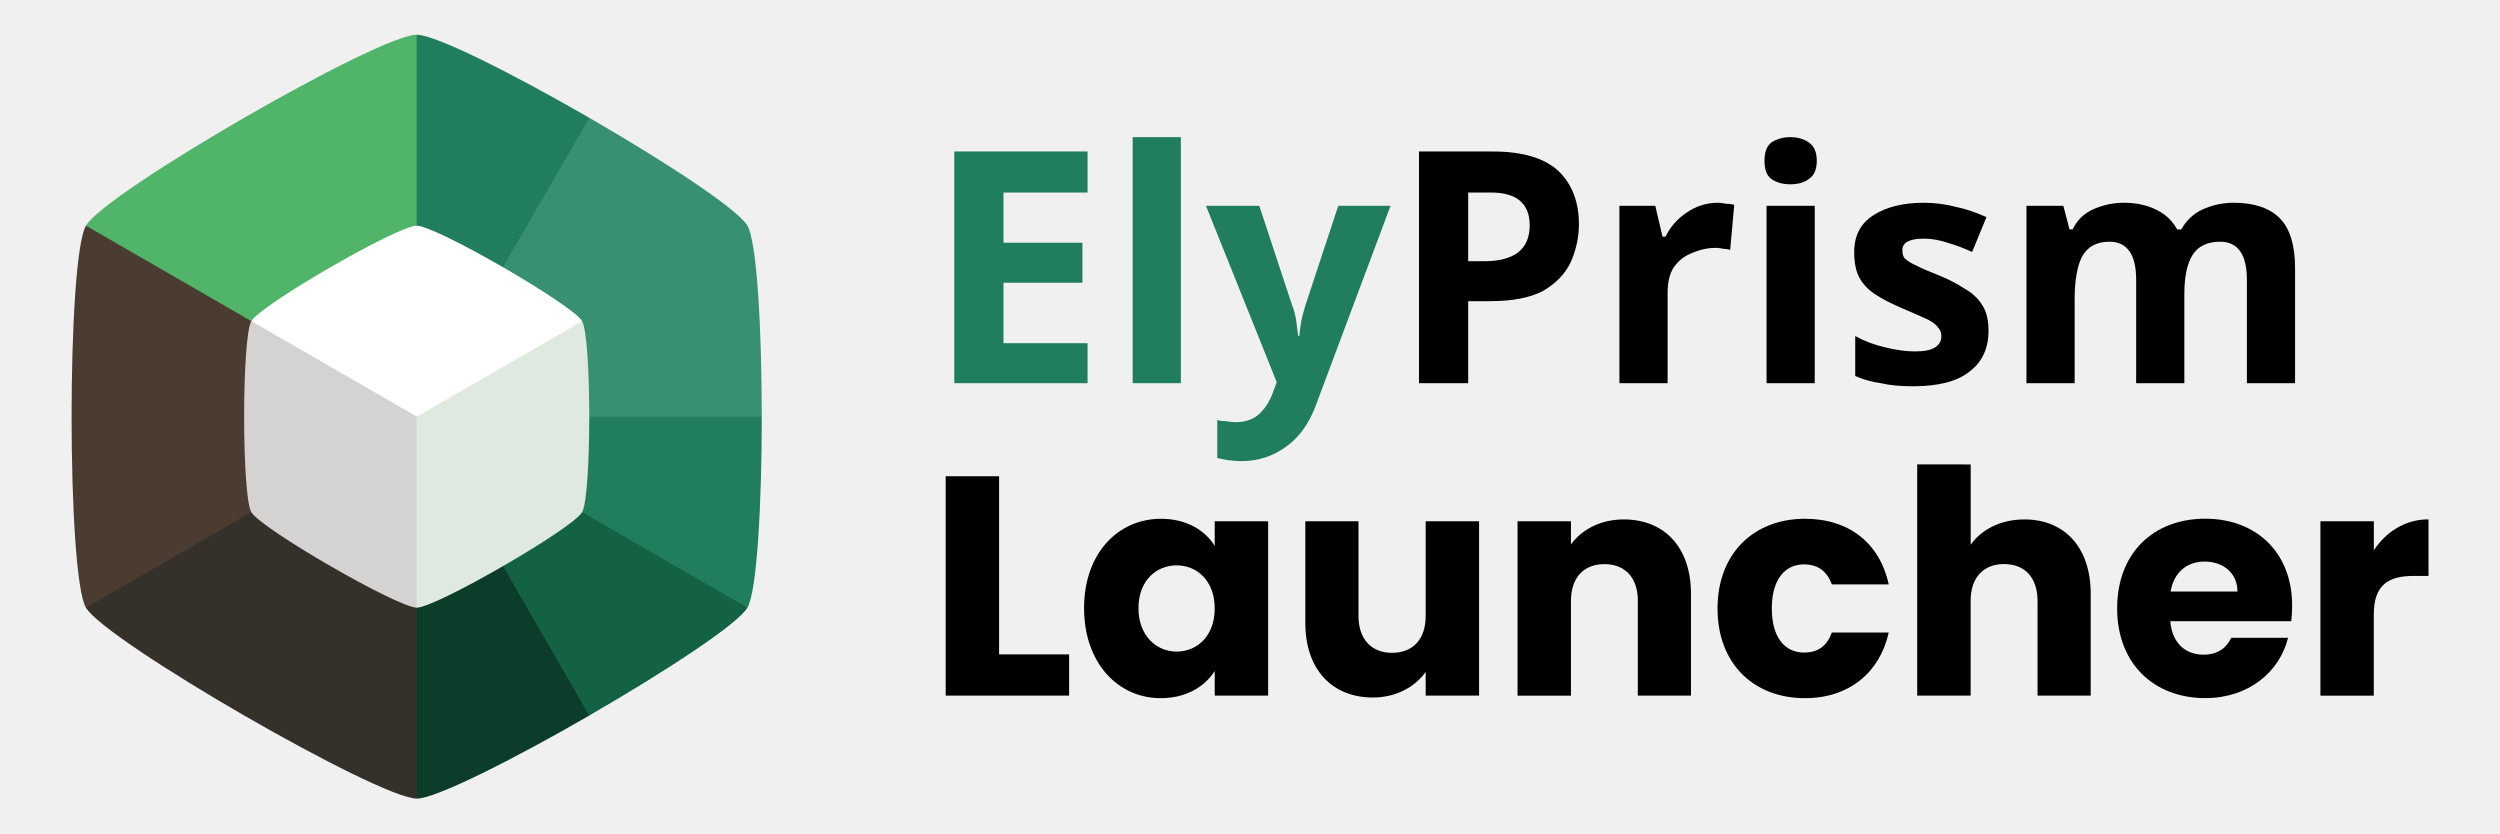
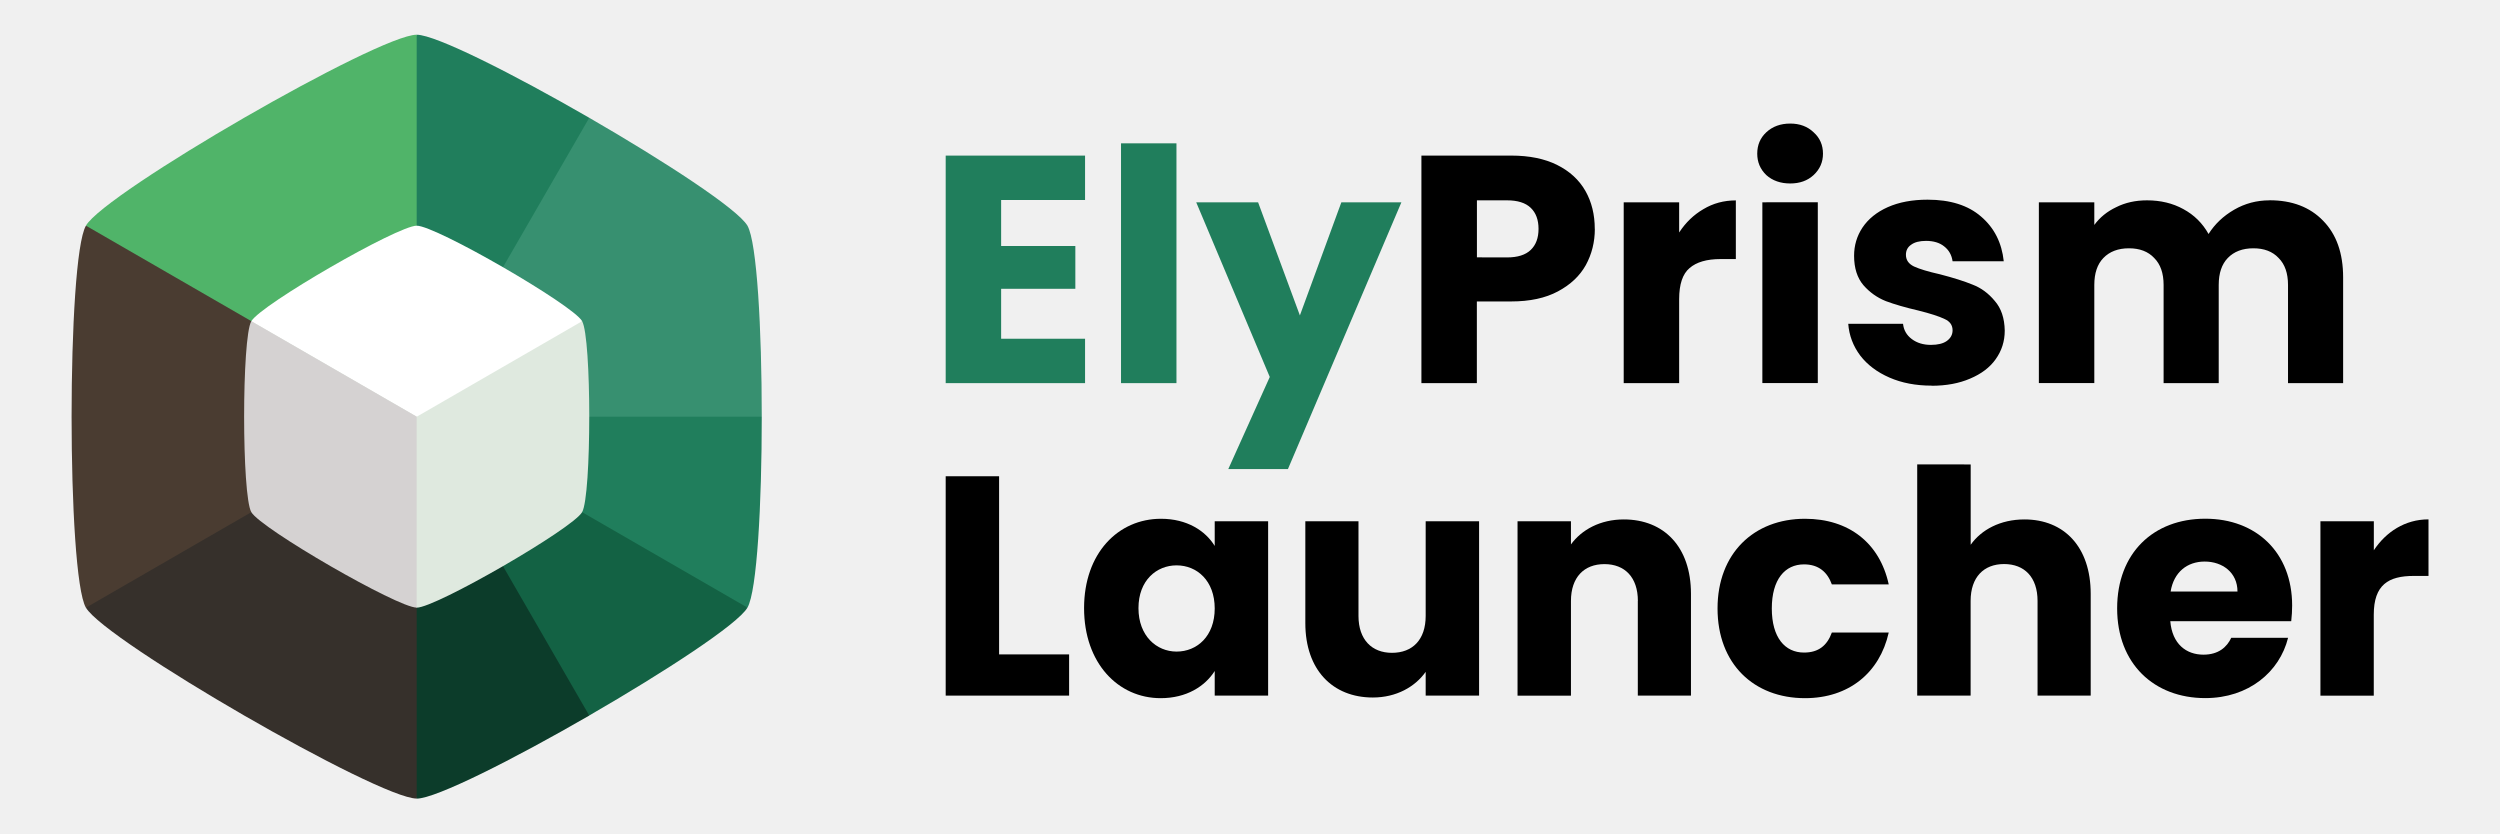
<svg xmlns="http://www.w3.org/2000/svg" width="144" height="48" version="1.1" viewBox="0 0 38.1 12.7" id="svg26">
  <defs id="defs26" />
  <g stroke-width="0.265" id="g24" transform="matrix(1.000001,0,0,1,2.5207819e-4,9.6656667e-5)">
    <path d="M 6.35,6.35" fill="#99cd61" id="path4-0" />
    <path d="M 6.35,0.529 3.829,4.895 6.35,6.35 8.87,4.895 8.98,1.795 C 7.829,1.131 6.641,0.529 6.35,0.529 Z" fill="#df6277" id="path6-2" style="fill:#207e5c;fill-opacity:1" />
    <path d="M 8.98,1.795 6.35,6.35 8.87,7.805 11.391,3.44 C 11.246,3.188 10.131,2.46 8.98,1.795 Z" fill="#fb9168" id="path8-9" style="fill:#379070;fill-opacity:1" />
    <path d="M 11.391,3.44 6.35,6.35 8.87,7.805 11.609,6.35 c 0,-1.329 -0.073,-2.658 -0.218,-2.91 z" fill="#f3db6c" id="path10-0" style="fill:#379070;fill-opacity:1" />
    <path d="m 6.35,6.35 v 2.91 h 5.041 C 11.537,9.008 11.609,7.679 11.609,6.35 Z" fill="#7ab392" id="path12-4" style="fill:#207e5c;fill-opacity:1" />
    <path d="m 6.35,6.35 v 2.91 l 2.63,1.644 c 1.151,-0.665 2.266,-1.392 2.411,-1.644 z" fill="#4b7cbc" id="path14-8" style="fill:#136244;fill-opacity:1" />
    <path d="M 6.35,6.35 3.829,7.805 6.35,12.171 c 0.291,0 1.479,-0.601 2.63,-1.266 z" fill="#6f488c" id="path16-2" style="fill:#0c3c2a;fill-opacity:1" />
    <path d="M 3.829,4.895 1.309,9.26 c 0.291,0.504 4.459,2.91 5.041,2.91 V 6.35 Z" fill="#4d3f33" id="path18-4" style="fill:#36302b;fill-opacity:1" />
    <path d="m 1.309,3.44 c -0.291,0.504 -0.291,5.317 0,5.821 L 6.35,6.35 V 3.44 Z" fill="#7a573b" id="path20-0" style="fill:#4a3c31;fill-opacity:1" />
    <path d="m 6.35,0.529 c -0.582,-2e-8 -4.75,2.406 -5.041,2.91 l 5.041,2.91 z" fill="#99cd61" id="path22-8" style="fill:#50b469;fill-opacity:1" />
  </g>
  <g transform="matrix(0.8800014,0,0,0.88,-10.90577,-1.242003)" id="g32">
    <g transform="translate(13.26,2.2776)" id="g28">
      <path transform="matrix(0.96975,0,0,0.96975,0.1921,0.1921)" d="m 6.35,2.939 c -0.341,0 -2.783,1.41 -2.953,1.705 L 6.35,9.76 9.304,4.644 C 9.133,4.349 6.691,2.939 6.35,2.939 Z" fill="#ffffff" stroke-width="0.265" id="path26-0" />
    </g>
    <path d="m 16.746,6.974 2.864,4.961 c 0.331,0 2.699,-1.367 2.864,-1.654 0.165,-0.286 0.165,-3.021 0,-3.307 l -2.864,1.654 z" fill="#dfdfdf" stroke-width="0.265" id="path30" style="fill:#dfe9df;fill-opacity:1" />
  </g>
  <path d="m 3.83,4.895 c -0.146,0.252 -0.146,2.658 0,2.91 0.146,0.252 2.229,1.455 2.52,1.455 v -2.91 z" fill="#d6d2d2" stroke-width="0.265" id="path34" style="fill:#d5d2d2;fill-opacity:1" />
  <g fill="#14191e" stroke-width="0.265" aria-label="Prism Launcher" id="g62" style="fill:#ffffff;fill-opacity:1" transform="matrix(1.000001,0,0,1,2.5207819e-4,9.6656667e-5)">
    <path d="m 15.226,7.258 h -0.814 v 3.343 h 1.881 V 9.973 h -1.067 z" id="path46" style="fill:#000000;fill-opacity:1" />
    <path d="m 16.521,9.268 c 0,0.838 0.519,1.372 1.167,1.372 0.395,0 0.676,-0.181 0.824,-0.414 V 10.601 H 19.326 V 7.944 H 18.512 V 8.32 C 18.369,8.087 18.088,7.906 17.693,7.906 c -0.652,0 -1.172,0.524 -1.172,1.362 z m 1.991,0.005 c 0,0.424 -0.271,0.657 -0.581,0.657 -0.305,0 -0.581,-0.238 -0.581,-0.662 0,-0.424 0.276,-0.652 0.581,-0.652 0.31,0 0.581,0.233 0.581,0.657 z" id="path48" style="fill:#000000;fill-opacity:1" />
    <path d="M 22.541,10.601 V 7.944 h -0.814 v 1.443 c 0,0.362 -0.2,0.562 -0.514,0.562 -0.305,0 -0.51,-0.2 -0.51,-0.562 v -1.443 h -0.81 v 1.553 c 0,0.71 0.414,1.133 1.029,1.133 0.357,0 0.643,-0.162 0.805,-0.391 v 0.362 z" id="path50" style="fill:#000000;fill-opacity:1" />
    <path d="m 24.96,9.158 v 1.443 h 0.81 V 9.049 c 0,-0.714 -0.41,-1.133 -1.024,-1.133 -0.357,0 -0.643,0.157 -0.805,0.381 V 7.944 h -0.814 v 2.658 h 0.814 v -1.443 c 0,-0.362 0.2,-0.562 0.51,-0.562 0.31,0 0.51,0.2 0.51,0.562 z" id="path52" style="fill:#000000;fill-opacity:1" />
    <path d="m 26.175,9.273 c 0,0.843 0.552,1.367 1.333,1.367 0.667,0 1.138,-0.386 1.276,-1 h -0.867 c -0.071,0.195 -0.2,0.305 -0.424,0.305 -0.291,0 -0.491,-0.229 -0.491,-0.672 0,-0.443 0.2,-0.672 0.491,-0.672 0.224,0 0.357,0.119 0.424,0.305 h 0.867 c -0.138,-0.633 -0.61,-1 -1.276,-1 -0.781,0 -1.333,0.529 -1.333,1.367 z" id="path54" style="fill:#000000;fill-opacity:1" />
    <path d="m 29.218,7.077 v 3.524 h 0.814 v -1.443 c 0,-0.362 0.2,-0.562 0.51,-0.562 0.31,0 0.51,0.2 0.51,0.562 v 1.443 h 0.81 V 9.049 c 0,-0.714 -0.405,-1.133 -1.01,-1.133 -0.367,0 -0.657,0.157 -0.819,0.386 v -1.224 z" id="path56" style="fill:#000000;fill-opacity:1" />
    <path d="m 33.599,8.558 c 0.271,0 0.5,0.167 0.5,0.457 h -1.019 c 0.048,-0.295 0.252,-0.457 0.519,-0.457 z m 1.272,1.162 h -0.867 c -0.067,0.143 -0.195,0.257 -0.424,0.257 -0.262,0 -0.476,-0.162 -0.505,-0.51 h 1.843 c 0.009,-0.081 0.014,-0.162 0.014,-0.238 0,-0.81 -0.548,-1.324 -1.324,-1.324 -0.791,0 -1.343,0.524 -1.343,1.367 0,0.843 0.562,1.367 1.343,1.367 0.662,0 1.133,-0.4 1.262,-0.919 z" id="path58" style="fill:#000000;fill-opacity:1" />
    <path d="m 36.176,9.368 c 0,-0.457 0.224,-0.591 0.61,-0.591 h 0.224 V 7.915 c -0.357,0 -0.648,0.191 -0.833,0.471 V 7.944 h -0.814 v 2.658 H 36.176 Z" id="path60" style="fill:#000000;fill-opacity:1" />
-     <text xml:space="preserve" style="font-style:normal;font-variant:normal;font-weight:bold;font-stretch:normal;font-size:4.939px;font-family:Poppins;-inkscape-font-specification:'Poppins, Bold';font-variant-ligatures:normal;font-variant-caps:normal;font-variant-numeric:normal;font-variant-east-asian:normal;fill:#207e5c;fill-opacity:1;stroke-width:0.07" x="14.106" y="5.839" id="text1">
-       <tspan id="tspan1" style="font-style:normal;font-variant:normal;font-weight:bold;font-stretch:normal;font-size:4.939px;font-family:Poppins;-inkscape-font-specification:'Poppins, Bold';font-variant-ligatures:normal;font-variant-caps:normal;font-variant-numeric:normal;font-variant-east-asian:normal;fill:#207e5c;fill-opacity:1;stroke-width:0.07" x="14.106" y="5.839">Ely<tspan style="fill:#000000" id="tspan2">Prism</tspan>
-       </tspan>
-     </text>
+     <g id="text1" style="font-weight:bold;font-size:4.939px;font-family:Poppins;-inkscape-font-specification:'Poppins, Bold';fill:#207e5c;stroke-width:0.07" aria-label="ElyPrism">
+       <path d="m 15.257,3.048 v 0.701 h 1.131 v 0.652 h -1.131 v 0.761 h 1.279 V 5.839 H 14.412 V 2.371 h 2.124 v 0.677 z m 2.672,-0.864 v 3.655 h -0.845 V 2.184 Z m 3.428,0.899 -1.729,4.065 H 18.719 L 19.351,5.745 18.23,3.083 h 0.943 l 0.637,1.724 0.632,-1.724 z" id="path1" />
+       <path style="fill:#000000" d="m 24.305,3.488 q 0,0.301 -0.138,0.553 -0.138,0.247 -0.425,0.4 -0.286,0.153 -0.711,0.153 h -0.524 v 1.245 h -0.845 V 2.371 h 1.368 q 0.415,0 0.701,0.143 0.286,0.143 0.43,0.395 0.143,0.252 0.143,0.578 z m -1.338,0.435 q 0.242,0 0.361,-0.114 0.119,-0.114 0.119,-0.321 0,-0.207 -0.119,-0.321 -0.119,-0.114 -0.361,-0.114 h -0.459 v 0.869 z m 2.623,-0.38 q 0.148,-0.227 0.37,-0.356 0.222,-0.133 0.494,-0.133 v 0.894 h -0.232 q -0.316,0 -0.474,0.138 -0.158,0.133 -0.158,0.474 v 1.279 h -0.845 V 3.083 h 0.845 z M 27.283,2.796 q -0.222,0 -0.365,-0.128 -0.138,-0.133 -0.138,-0.326 0,-0.198 0.138,-0.326 0.143,-0.133 0.365,-0.133 0.217,0 0.356,0.133 0.143,0.128 0.143,0.326 0,0.193 -0.143,0.326 -0.138,0.128 -0.356,0.128 z m 0.42,0.286 v 2.756 h -0.845 V 3.083 Z m 1.734,2.795 q -0.361,0 -0.642,-0.123 Q 28.513,5.631 28.35,5.419 28.187,5.201 28.167,4.935 h 0.835 q 0.015,0.143 0.133,0.232 0.119,0.089 0.291,0.089 0.158,0 0.242,-0.059 0.089,-0.064 0.089,-0.163 0,-0.119 -0.123,-0.173 Q 29.51,4.801 29.234,4.732 28.937,4.663 28.74,4.589 28.542,4.51 28.399,4.347 28.256,4.179 28.256,3.898 q 0,-0.237 0.128,-0.43 0.133,-0.198 0.385,-0.311 0.257,-0.114 0.607,-0.114 0.519,0 0.815,0.257 0.301,0.257 0.346,0.682 h -0.78 q -0.02,-0.143 -0.128,-0.227 -0.104,-0.084 -0.277,-0.084 -0.148,0 -0.227,0.059 -0.079,0.054 -0.079,0.153 0,0.119 0.123,0.178 0.128,0.059 0.395,0.119 0.306,0.079 0.499,0.158 0.193,0.074 0.336,0.247 0.148,0.168 0.153,0.454 0,0.242 -0.138,0.435 -0.133,0.188 -0.39,0.296 -0.252,0.109 -0.588,0.109 z m 5.151,-2.825 q 0.514,0 0.815,0.311 0.306,0.311 0.306,0.864 V 5.839 H 34.869 V 4.342 q 0,-0.267 -0.143,-0.41 Q 34.588,3.784 34.341,3.784 q -0.247,0 -0.39,0.148 -0.138,0.143 -0.138,0.41 V 5.839 H 32.973 V 4.342 q 0,-0.267 -0.143,-0.41 -0.138,-0.148 -0.385,-0.148 -0.247,0 -0.39,0.148 -0.138,0.143 -0.138,0.41 v 1.496 h -0.845 V 3.083 h 0.845 V 3.428 Q 32.044,3.255 32.251,3.157 q 0.207,-0.104 0.469,-0.104 0.311,0 0.553,0.133 0.247,0.133 0.385,0.38 0.143,-0.227 0.39,-0.37 0.247,-0.143 0.538,-0.143 z" id="path2" />
+     </g>
  </g>
</svg>
